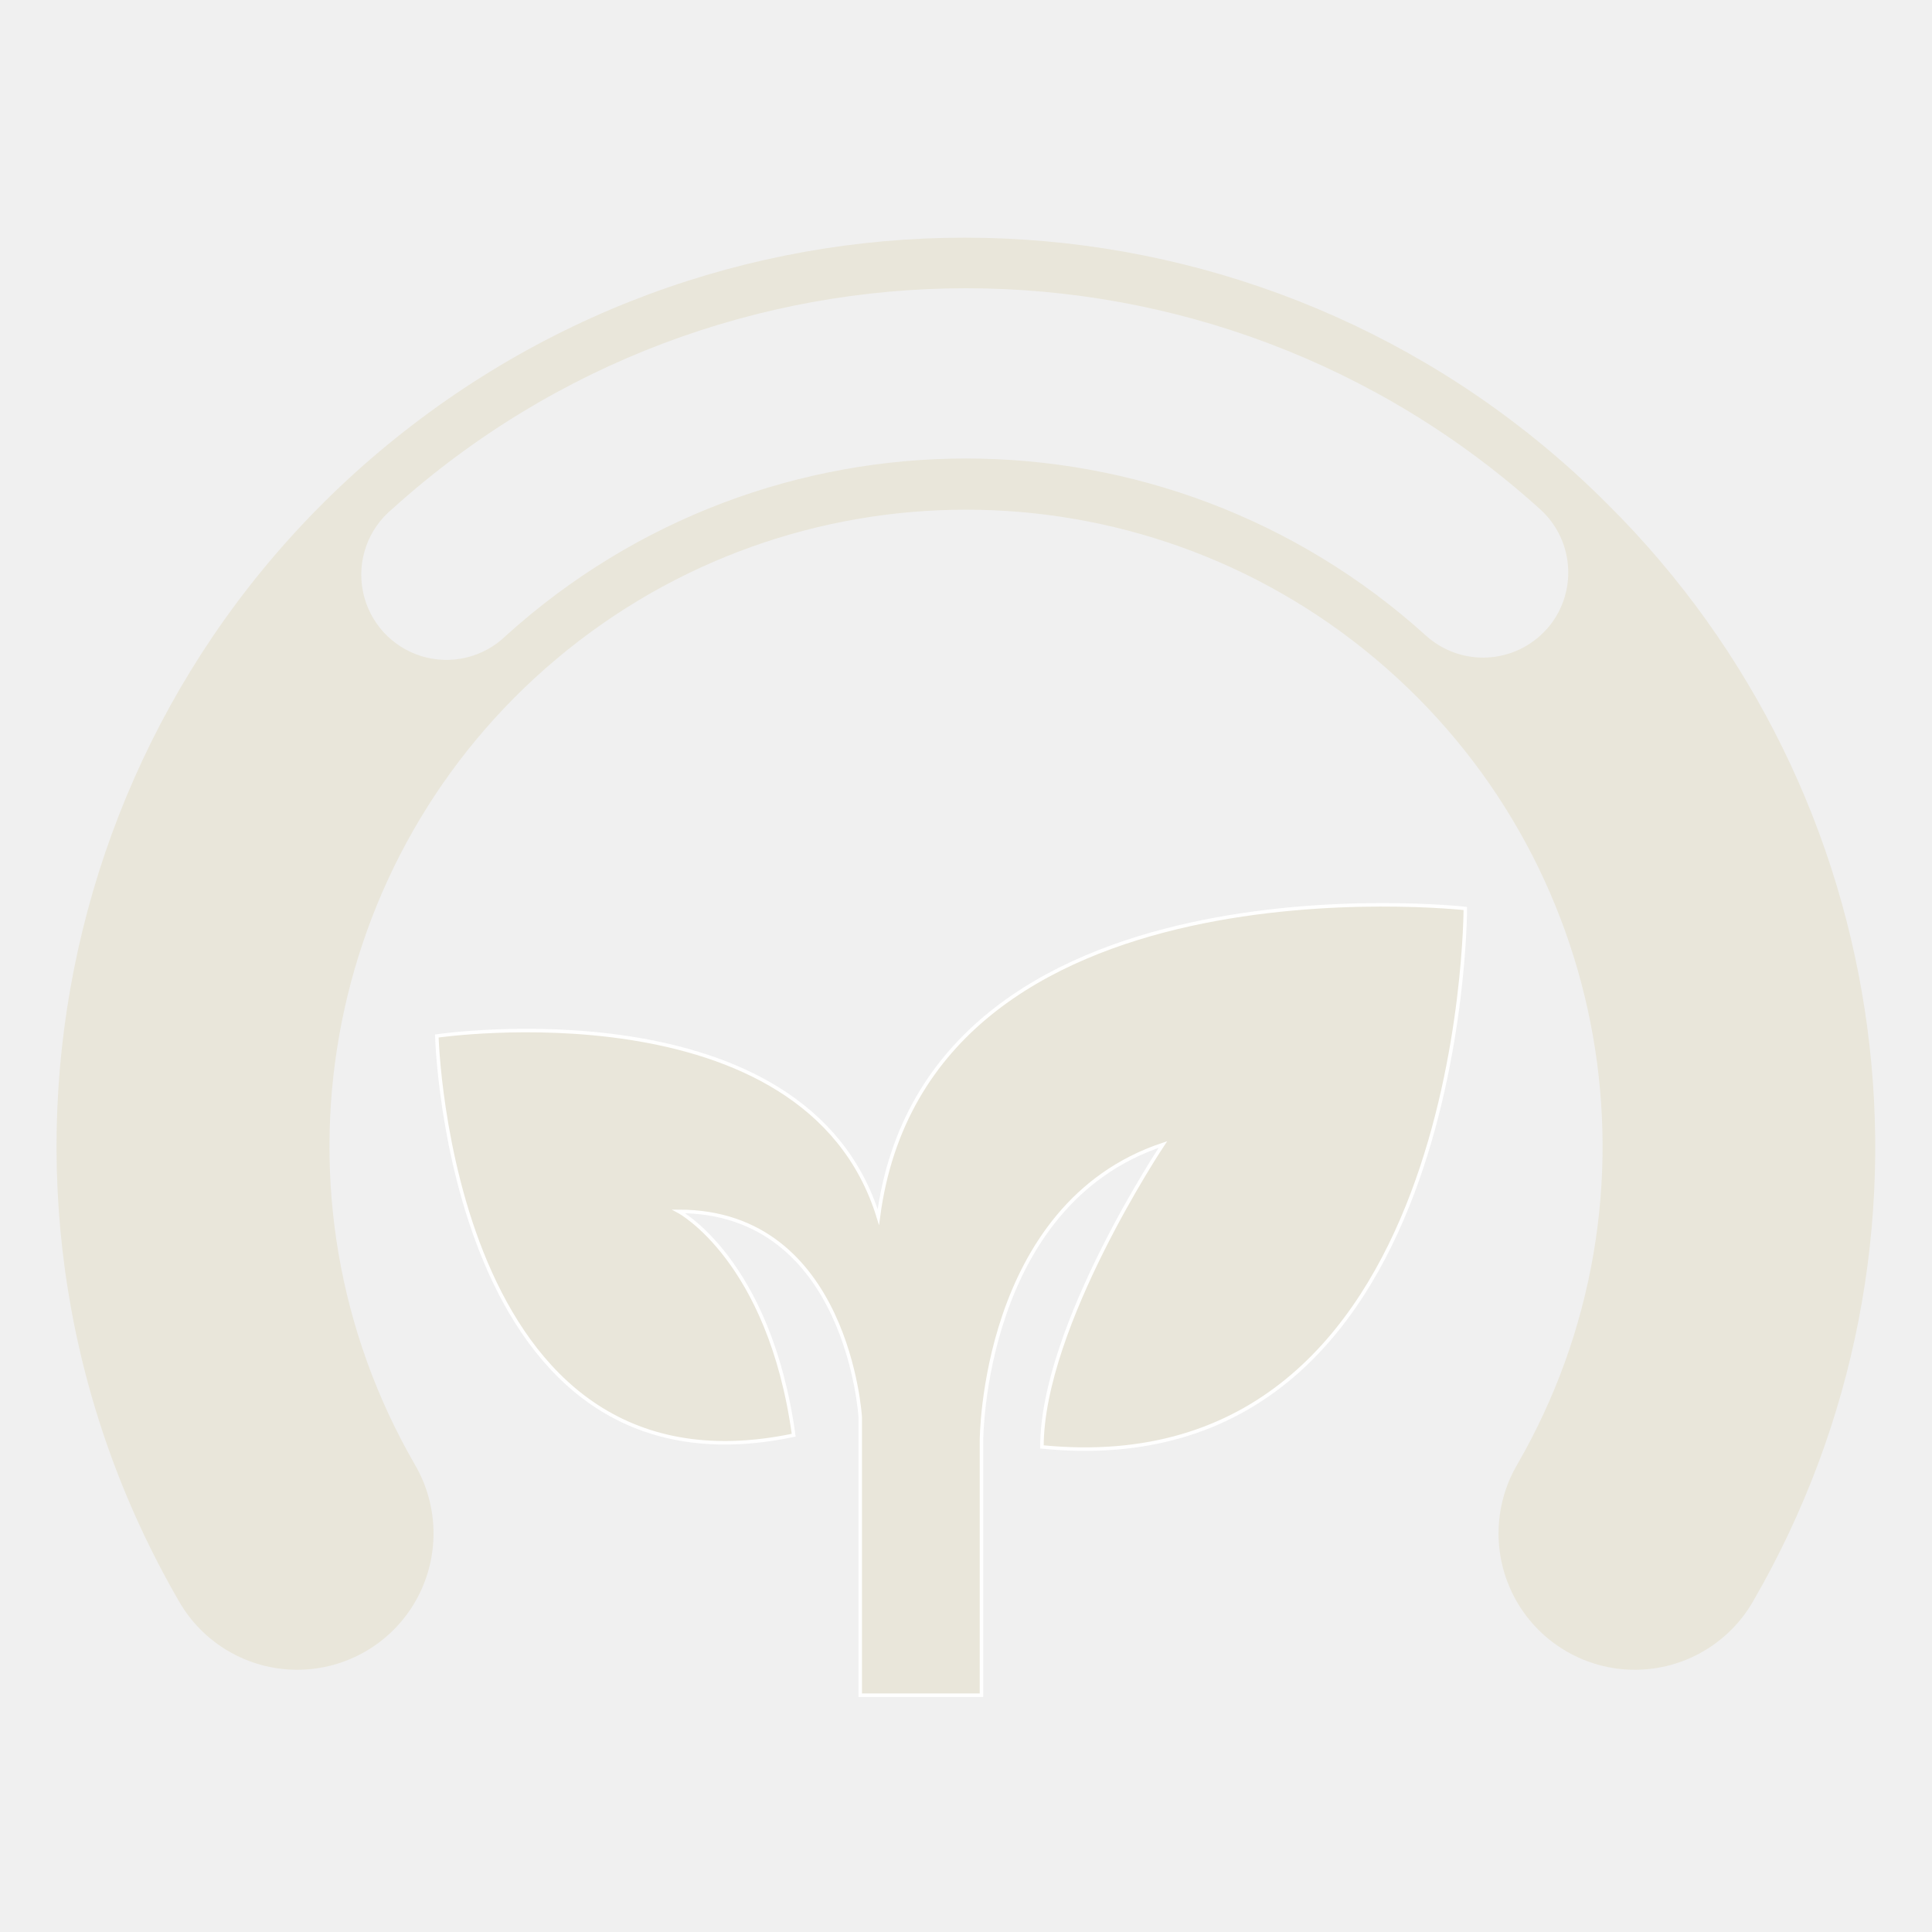
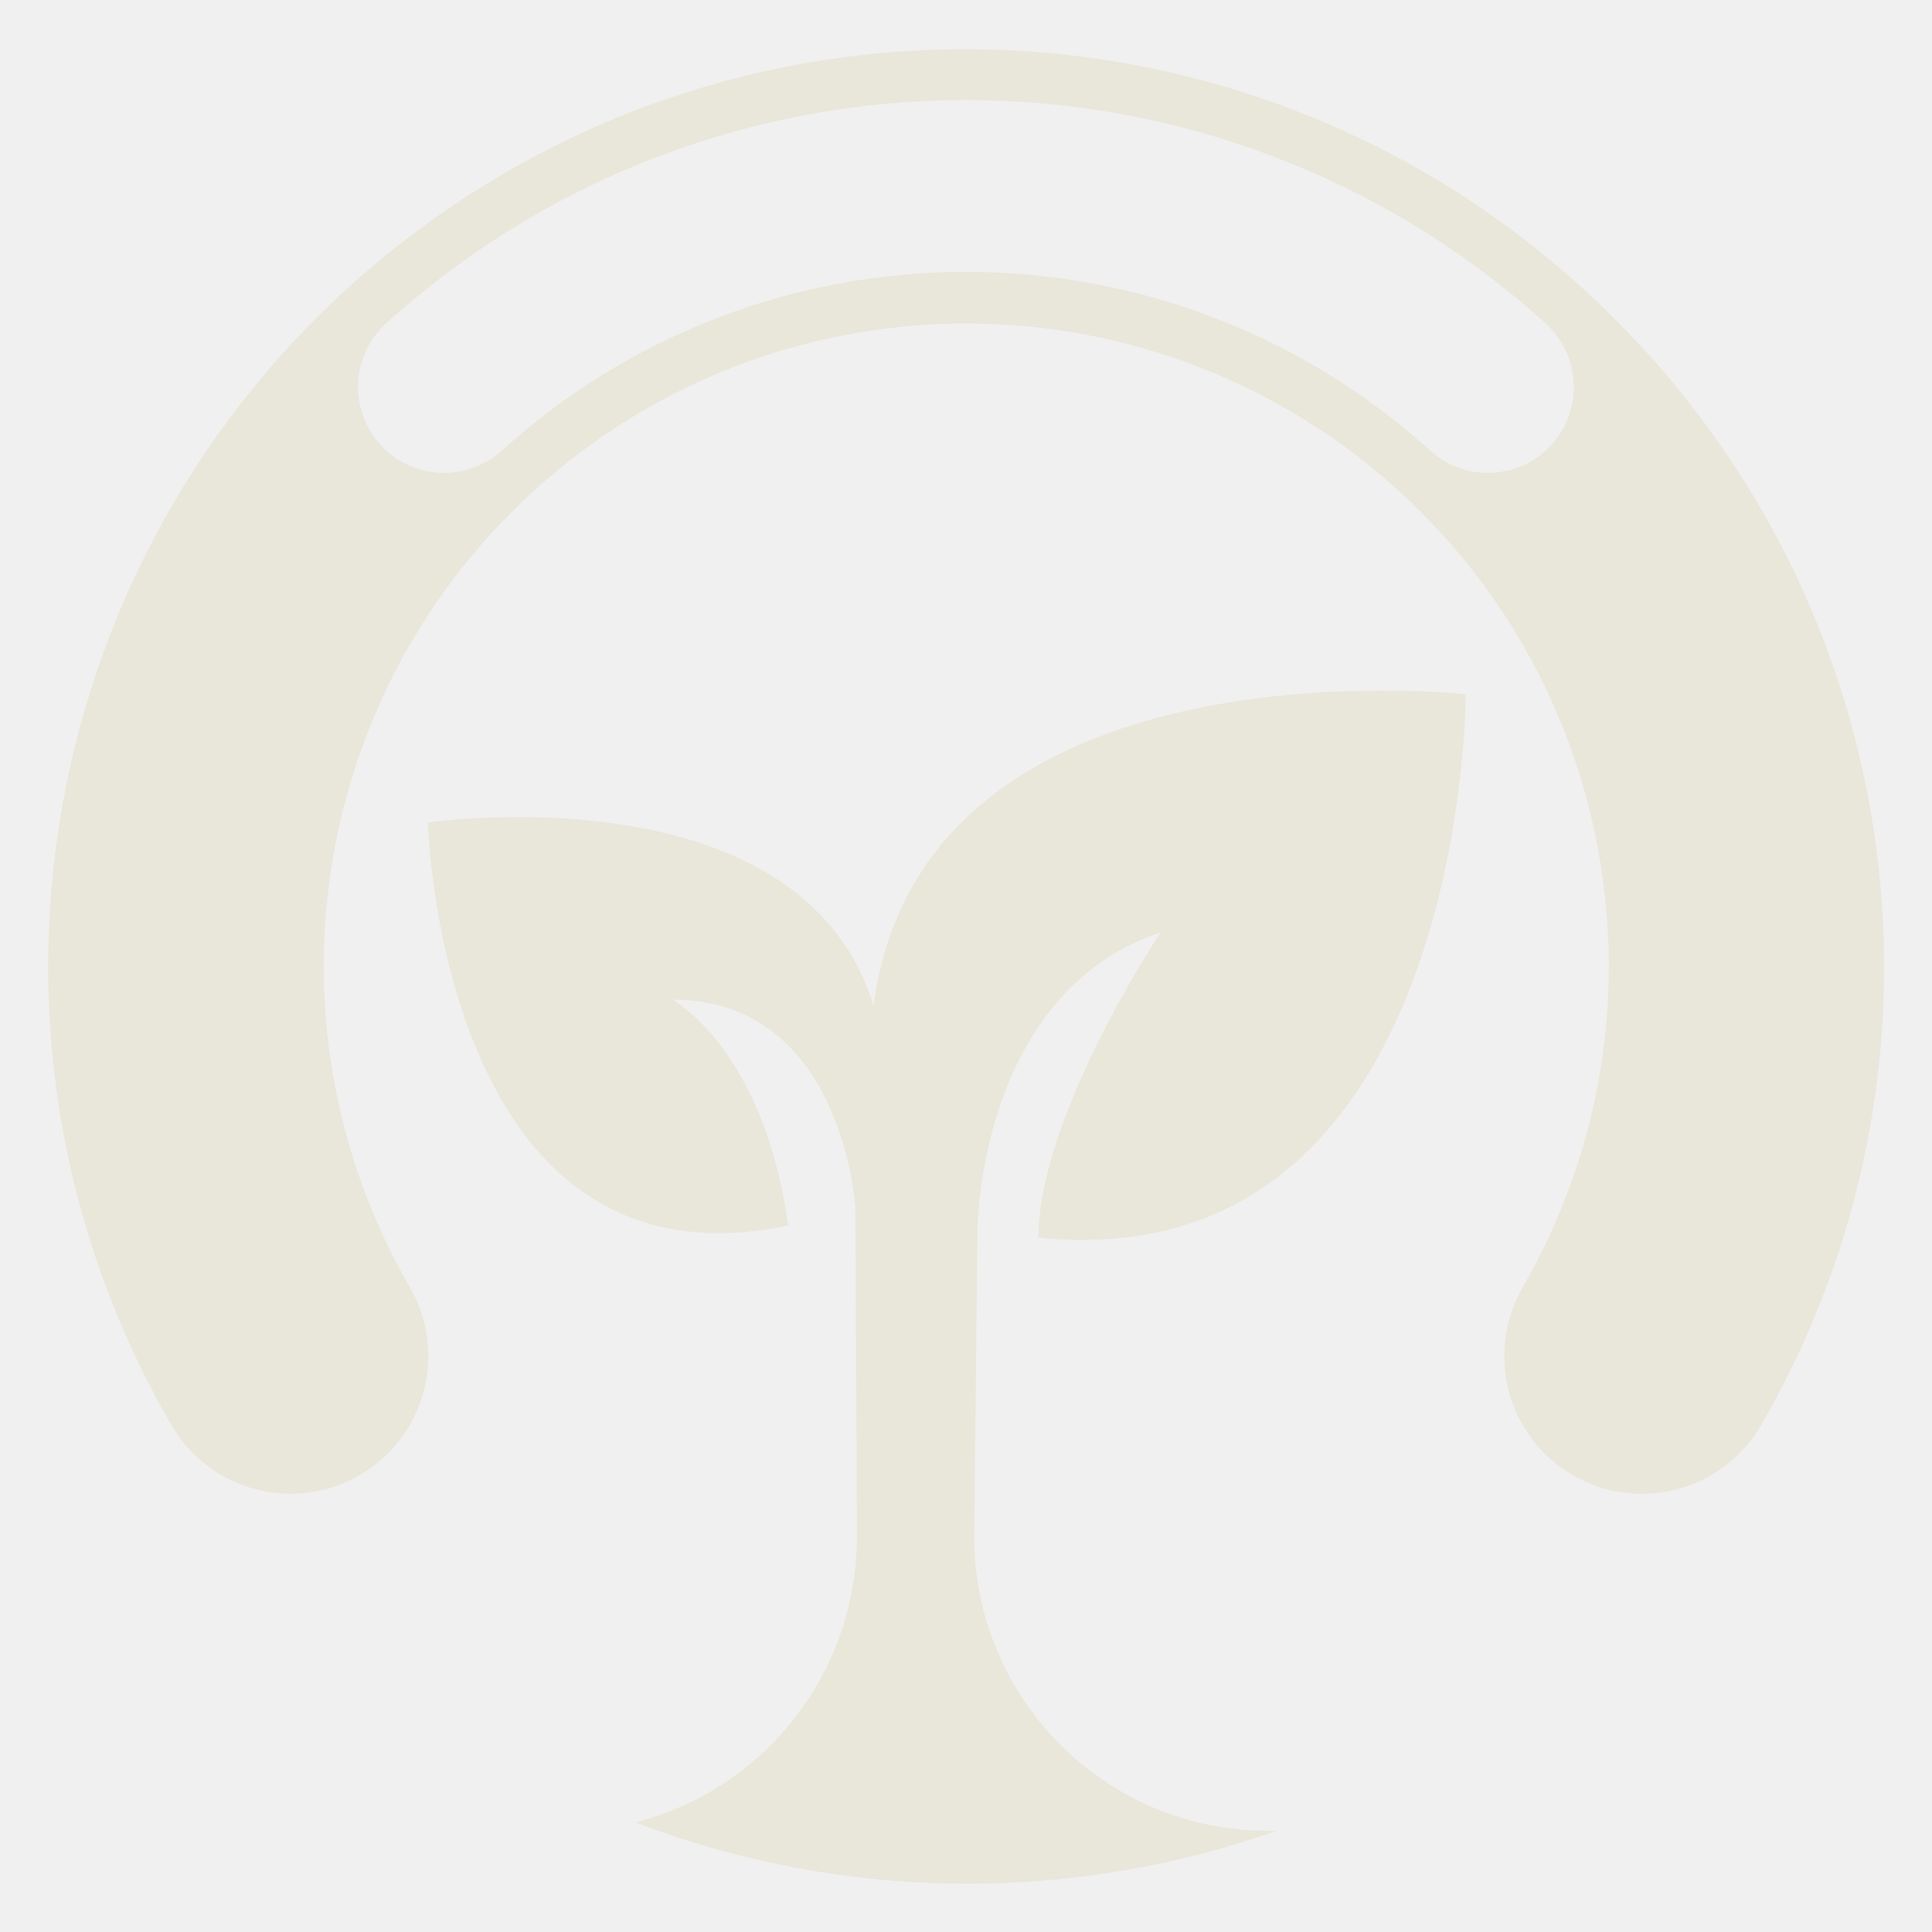
<svg xmlns="http://www.w3.org/2000/svg" id="Capa_1" data-name="Capa 1" viewBox="0 0 283.46 283.46">
-   <path d="M235.89,74A133.26,133.26,0,0,0,26.22,234.87a20,20,0,1,0,34.64-20,93.39,93.39,0,1,1,161.75,0,20,20,0,1,0,34.64,20A132.91,132.91,0,0,0,235.89,74Zm-9,18.34a12.5,12.5,0,0,1-17.66.93,100.62,100.62,0,0,0-135,0A12.5,12.5,0,1,1,57.51,74.71a125.62,125.62,0,0,1,168.45,0A12.51,12.51,0,0,1,226.89,92.36Z" style="fill:#e9e6da" />
-   <path d="M128.87,178.57C118.22,144,64.09,152,64.09,152s1.77,69.21,52.36,58.57c-3.55-25.74-16.87-32.84-16.87-32.84,24.85,0,26.63,30.17,26.63,30.17v40.82H144V211.4s0-34.61,26.62-43.48c0,0-17.75,26.62-17.75,44.37,62.12,6.21,62.12-79,62.12-79S136,124.44,128.87,178.57Z" style="fill:#e9e6da;stroke:#fff;stroke-miterlimit:10;stroke-width:0.514px" />
+   <path d="M236.78,46.68A134.52,134.52,0,0,0,25.13,209.05a20.18,20.18,0,1,0,35-20.18,94.27,94.27,0,1,1,163.28,0,20.19,20.19,0,0,0,35,20.19A134.18,134.18,0,0,0,236.78,46.68ZM227.69,65.2a12.62,12.62,0,0,1-17.82.94,101.56,101.56,0,0,0-136.28,0A12.61,12.61,0,1,1,56.71,47.39a126.8,126.8,0,0,1,170,0A12.62,12.62,0,0,1,227.69,65.2Z" style="fill:#e9e6da" />
+   <path d="M125.71,225.76a43.19,43.19,0,0,1-32.5,41.62,136.38,136.38,0,0,0,94.07,1.24c-.47,0-.94,0-1.42,0a43.13,43.13,0,0,1-42.92-42.92h0l.46-45s0-34.94,26.87-43.89c0,0-17.91,26.87-17.91,44.79,62.7,6.27,62.7-79.73,62.7-79.73s-79.72-9-86.89,45.69c-10.75-34.94-65.39-26.88-65.39-26.88s1.79,69.87,52.85,59.12c-3.58-26-17-33.14-17-33.14,25.08,0,26.87,30.46,26.87,30.46l.23,48.6Z" style="fill:#e9e6da" />
</svg>
